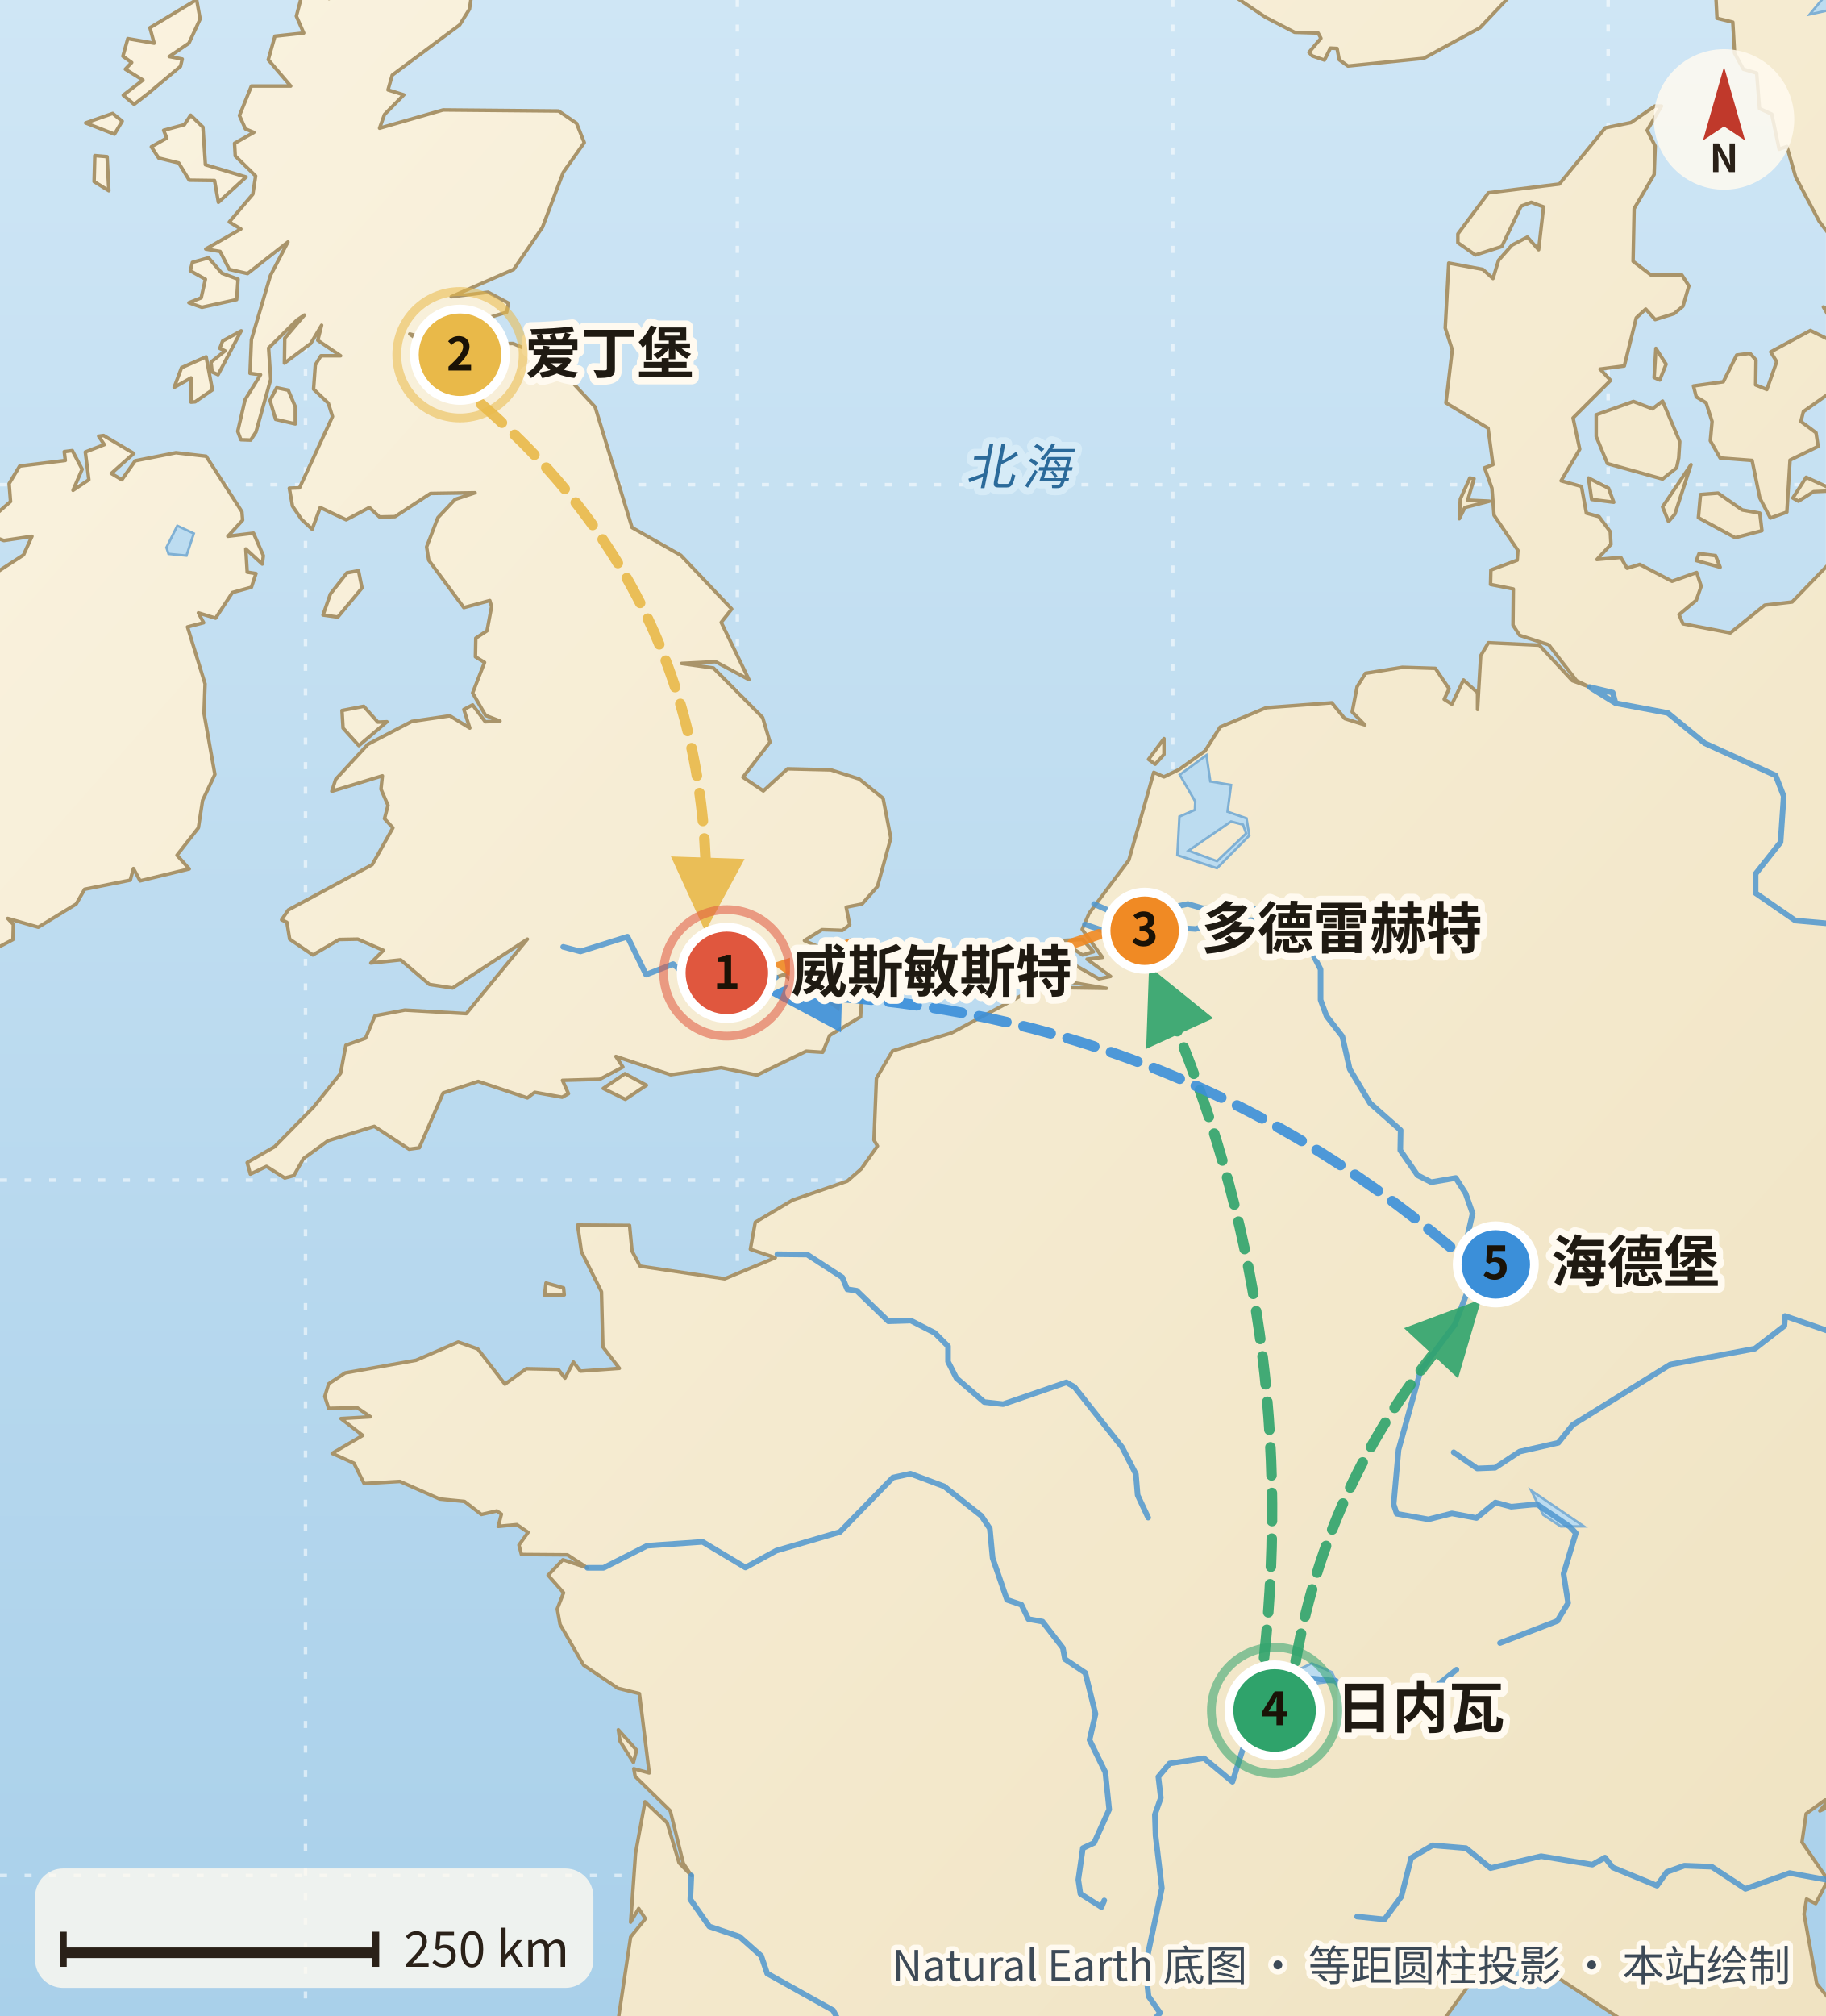
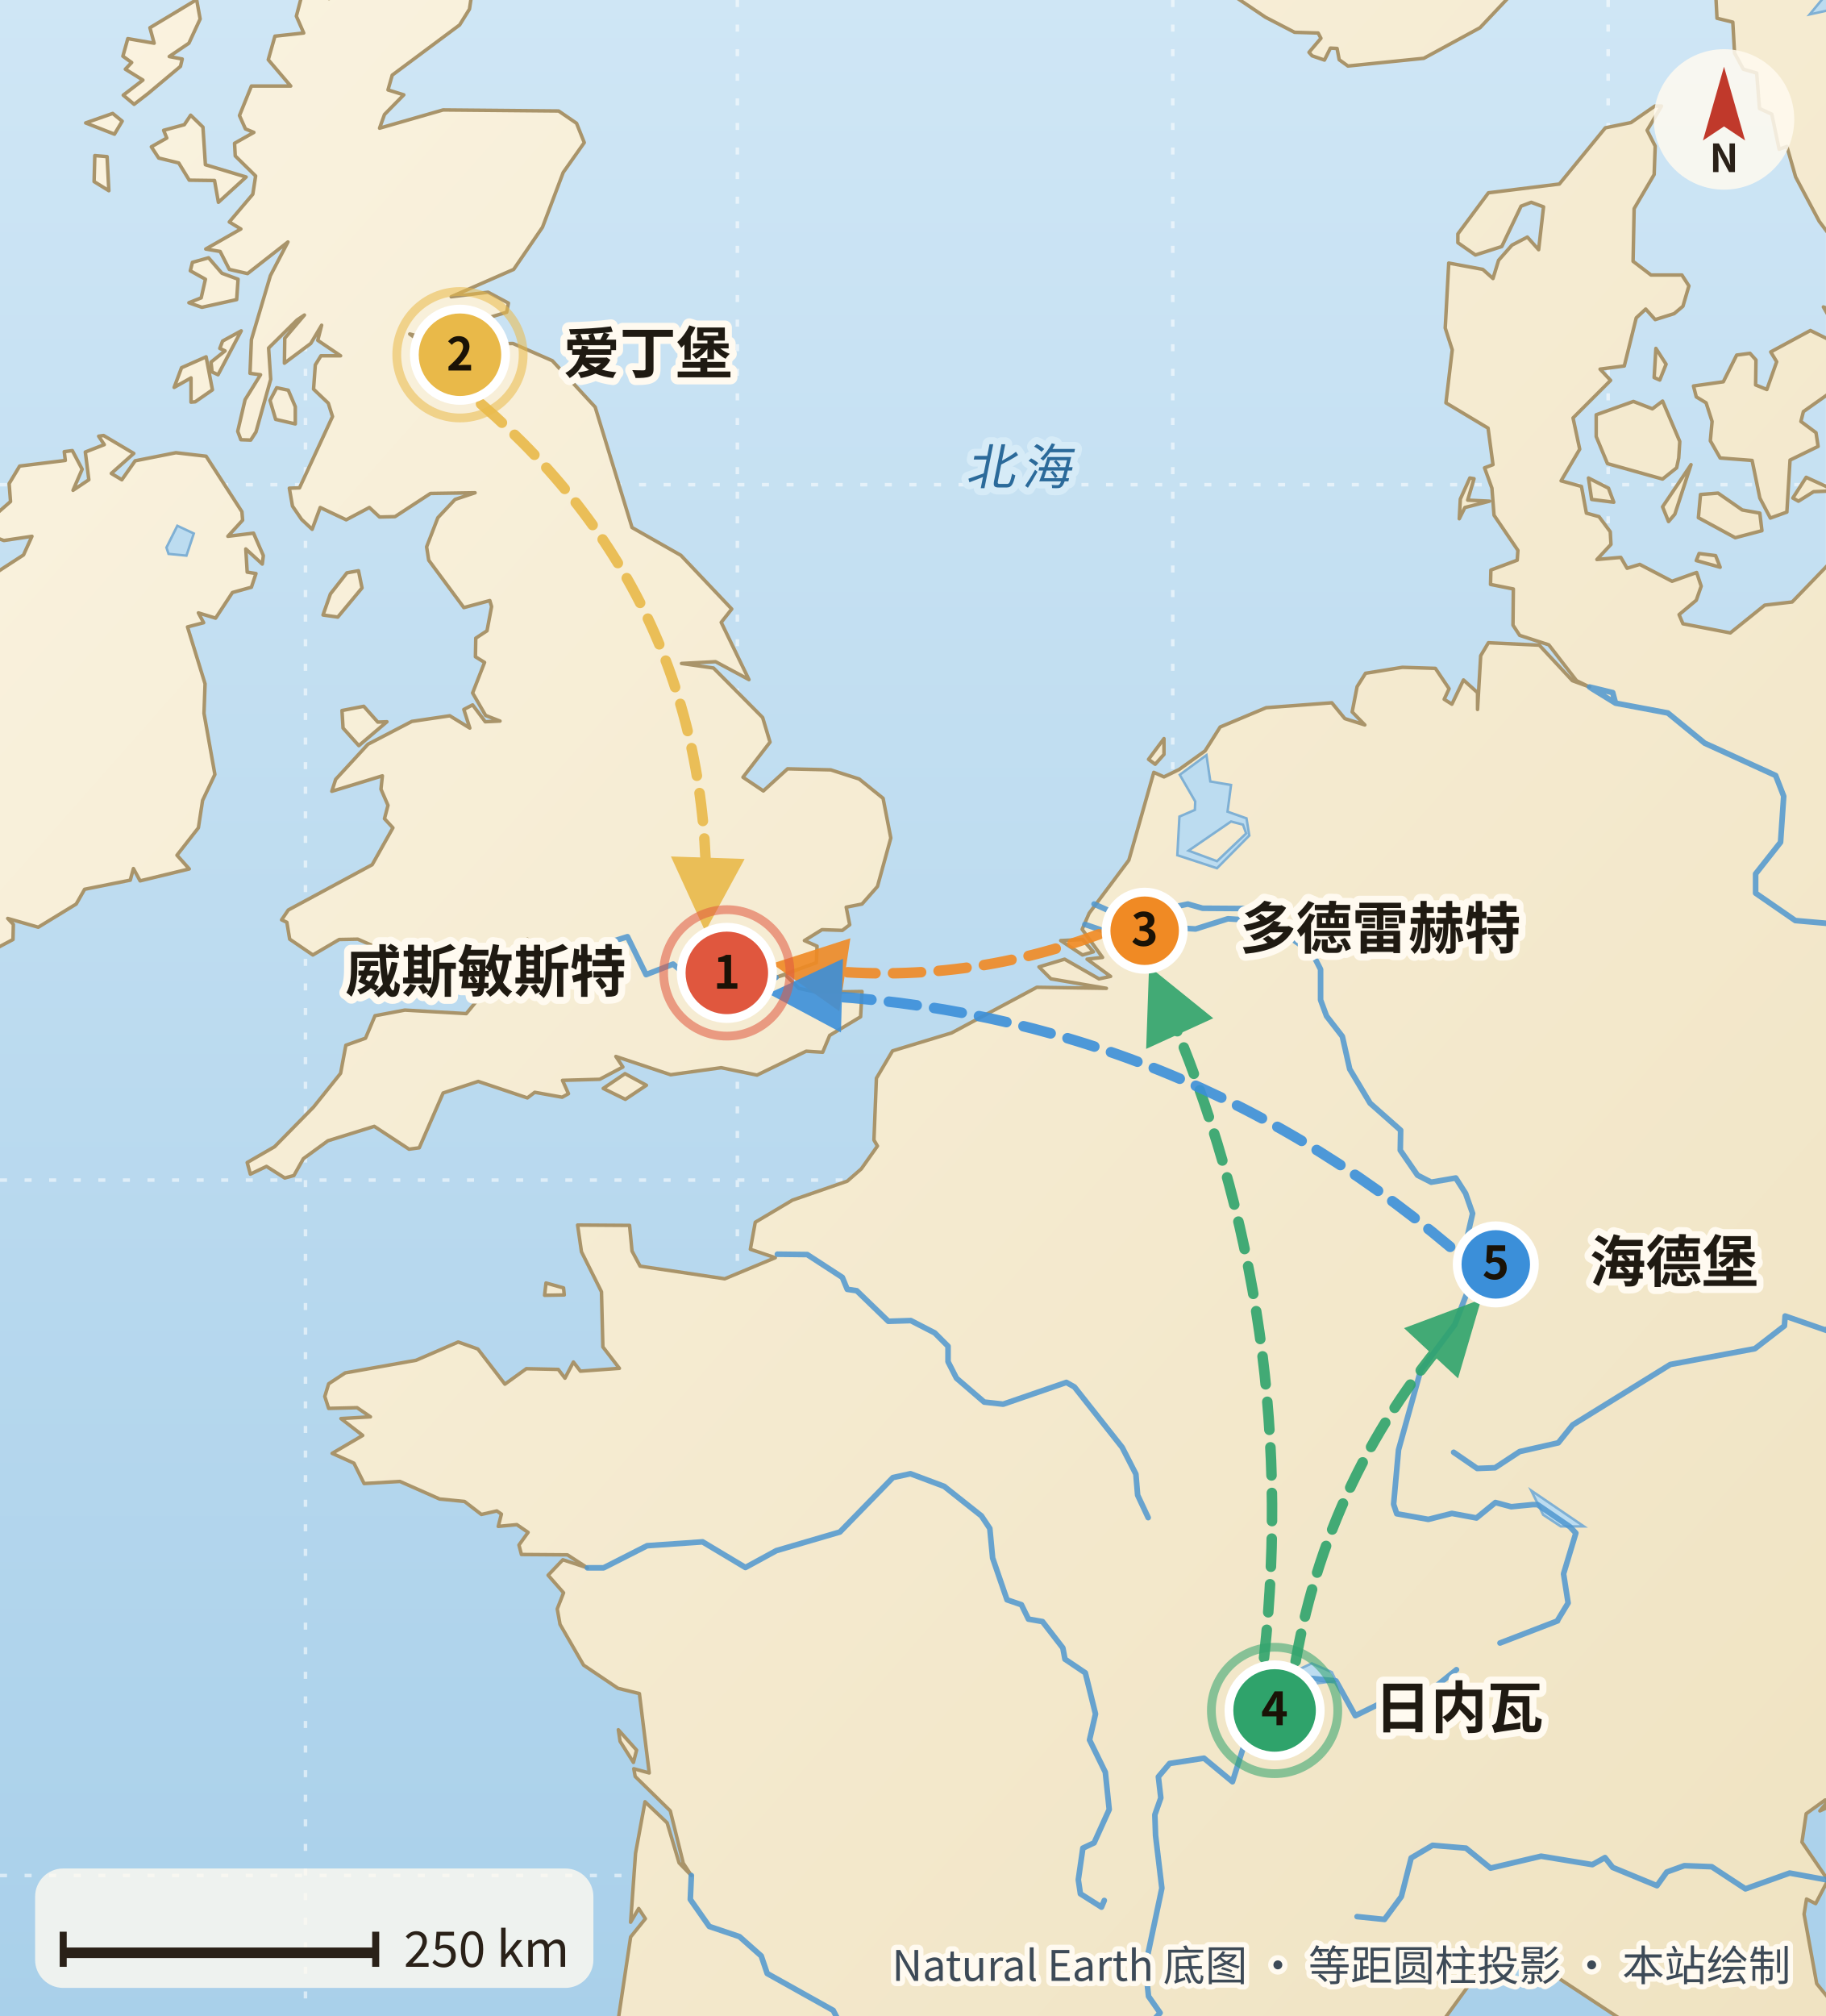
<svg xmlns="http://www.w3.org/2000/svg" viewBox="0 0 520 574" width="520" height="574" font-family="'Noto Sans CJK SC','PingFang SC','Microsoft YaHei','Source Han Sans SC',sans-serif">
  <defs>
    <linearGradient id="sea" x1="0" y1="0" x2="0" y2="1">
      <stop offset="0" stop-color="#cfe6f5" />
      <stop offset="1" stop-color="#a9d0ea" />
    </linearGradient>
    <linearGradient id="ld" x1="0" y1="0" x2="1" y2="1">
      <stop offset="0" stop-color="#fbf4e2" />
      <stop offset="1" stop-color="#efe2c0" />
    </linearGradient>
    <marker id="a2fa36b" viewBox="0 0 10 10" refX="8" refY="5" markerWidth="7" markerHeight="7" orient="auto-start-reverse">
      <path d="M0,0L10,5L0,10z" fill="#2fa36b" />
    </marker>
    <marker id="a3b8fd9" viewBox="0 0 10 10" refX="8" refY="5" markerWidth="7" markerHeight="7" orient="auto-start-reverse">
      <path d="M0,0L10,5L0,10z" fill="#3b8fd9" />
    </marker>
    <marker id="ae9b949" viewBox="0 0 10 10" refX="8" refY="5" markerWidth="7" markerHeight="7" orient="auto-start-reverse">
      <path d="M0,0L10,5L0,10z" fill="#e9b949" />
    </marker>
    <marker id="af08a24" viewBox="0 0 10 10" refX="8" refY="5" markerWidth="7" markerHeight="7" orient="auto-start-reverse">
      <path d="M0,0L10,5L0,10z" fill="#f08a24" />
    </marker>
  </defs>
  <rect width="520" height="574" fill="url(#sea)" />
  <path d="M87,0V574M210,0V574M334,0V574M458,0V574M0,534H520M0,336H520M0,138H520" stroke="#ffffff" stroke-opacity=".55" stroke-width="1" stroke-dasharray="2 5" fill="none" />
  <path d="M521.8,111.4 513.6,117.2 512.9,120.0 517.2,123.2 517.8,127.1 509.8,131.0 508.9,145.8 504.2,147.5 501.2,141.8 499.0,131.1 489.9,130.4 487.1,125.5 487.6,120.0 485.9,114.7 483.1,113.0 482.3,109.9 490.8,108.7 494.6,101.1 498.4,100.6 500.1,102.5 500.0,109.6 503.2,110.9 506.0,103.0 504.3,100.2 515.6,94.1 522.7,97.6 520.6,102.1 521.8,111.4ZM473.5,114.2 478.4,125.7 478.1,130.4 477.5,133.2 473.5,136.4 457.8,132.0 454.6,124.3 454.6,118.1 465.2,114.3 470.6,116.4 473.5,114.2ZM133.7,2.6 130.9,7.1 111.7,21.4 110.5,25.6 115.0,27.0 109.5,32.6 108.1,36.5 126.2,31.3 159.1,31.6 164.2,35.1 166.4,40.6 160.4,49.1 154.5,64.7 146.3,76.7 128.5,84.5 139.0,83.2 144.8,86.3 144.3,88.9 136.7,91.2 127.2,97.8 116.7,95.1 121.1,98.3 135.0,100.8 140.2,97.9 146.1,97.8 157.3,102.7 169.5,115.9 180.0,150.2 193.9,158.1 208.4,173.4 205.4,177.2 213.3,193.5 203.8,188.4 194.1,188.9 203.2,190.2 217.2,204.3 219.3,211.3 211.6,221.3 217.4,225.2 224.3,218.9 236.6,219.2 244.7,221.8 251.5,227.3 253.7,238.6 249.9,252.4 245.5,257.4 241.0,258.3 242.0,263.3 239.9,264.9 234.1,264.7 229.1,267.8 232.7,269.4 232.5,274.1 221.0,278.3 223.6,277.5 227.5,281.4 232.5,282.5 245.5,282.3 245.1,289.5 236.3,294.8 234.3,299.6 229.6,299.3 215.6,306.1 205.4,304.0 191.0,306.0 175.4,300.8 177.4,303.8 170.8,307.3 160.2,307.6 161.9,311.4 160.1,312.4 152.3,311.0 150.2,312.6 136.2,307.9 126.2,311.2 119.4,326.8 116.5,327.2 106.6,320.7 93.4,324.8 86.4,329.9 83.7,334.7 81.1,335.4 75.9,332.1 71.3,334.3 70.4,331.0 78.2,326.5 89.3,315.2 97.0,305.6 98.5,297.6 104.1,295.6 106.8,289.2 115.3,287.6 132.8,288.6 150.2,267.4 128.9,281.3 122.3,280.3 114.1,273.3 105.6,274.2 109.2,270.6 101.9,267.4 96.6,267.5 89.1,271.9 82.5,267.4 81.7,262.6 80.2,261.9 82.1,259.1 106.0,246.2 111.9,235.7 109.5,233.1 110.5,229.3 108.5,224.7 108.9,220.9 94.5,225.3 95.6,221.9 104.8,211.9 117.3,205.4 128.1,203.8 133.8,207.3 132.1,202.0 134.6,200.7 138.2,205.5 142.4,205.3 138.3,203.7 134.6,197.3 138.0,188.6 135.4,187.0 135.5,181.7 138.7,179.6 140.0,172.7 139.5,171.0 132.1,173.0 122.1,159.5 121.5,155.7 124.7,147.4 129.6,142.2 135.3,140.3 122.6,140.5 112.5,147.1 108.1,147.2 105.2,144.5 98.6,148.0 91.2,144.5 88.9,150.7 85.9,147.9 83.3,144.1 82.4,139.0 85.3,138.9 94.7,118.6 93.5,114.8 89.3,110.8 89.8,103.9 91.4,101.3 97.0,101.3 90.5,96.9 91.6,92.6 88.5,97.8 81.0,103.4 81.1,96.3 86.7,89.7 84.6,91.1 76.5,99.1 77.1,108.0 72.9,123.0 71.4,125.3 68.6,125.2 67.7,122.8 69.8,113.8 74.2,106.7 71.2,106.3 71.6,96.7 77.0,78.5 82.0,68.9 70.5,77.9 65.3,76.7 62.7,71.6 58.6,70.9 68.6,65.2 65.3,63.2 72.0,55.3 72.8,50.1 67.0,44.4 66.8,40.8 72.3,37.7 69.9,36.7 68.2,32.9 71.6,24.5 82.8,24.5 76.4,17.0 78.3,10.3 86.5,9.4 84.4,4.6 86.3,-2.6 91.4,-2.9 93.7,-0.4 99.2,-2.7 100.7,-0.5 134.9,-5.3 133.7,2.6ZM34.7,136.6 38.5,131.2 50.1,128.9 58.7,129.9 68.9,145.7 69.1,148.1 64.9,152.7 72.2,151.8 75.0,158.2 74.7,160.6 70.0,156.3 70.4,162.9 72.9,163.3 71.6,167.2 66.2,168.7 61.4,176.0 56.5,174.5 58.0,177.3 53.4,178.5 58.4,194.7 58.1,203.1 61.2,220.5 57.7,227.9 56.5,235.7 50.4,243.5 53.9,247.4 39.9,250.8 38.0,247.3 37.1,250.6 24.1,253.2 21.7,257.4 10.9,264.0 2.2,261.5 3.8,263.2 3.7,267.5 -7.8,273.6 -19.7,277.0 -24.8,275.9 -24.8,234.8 -7.0,230.3 -12.1,227.3 -16.7,232.0 -24.8,231.9 -24.8,225.7 -22.1,221.7 -23.8,219.7 -19.8,213.7 -10.7,209.4 -24.8,208.2 -24.8,165.9 -20.2,166.2 -16.0,169.7 -12.4,166.6 -1.1,168.5 -3.0,164.3 6.7,158.0 9.1,152.7 1.1,153.9 -6.5,151.1 3.0,142.8 2.6,137.7 5.6,132.7 18.6,131.1 18.3,128.6 20.6,128.3 23.4,133.6 20.8,139.6 25.3,136.6 24.3,128.7 29.7,126.6 28.1,124.2 29.5,124.0 38.1,129.1 31.7,134.8 34.7,136.6ZM160.7,368.7 155.1,368.8 155.5,365.3 160.5,366.7 160.7,368.7ZM96.2,175.7 92.0,175.1 94.1,169.1 98.8,163.1 102.1,162.5 103.1,167.4 96.2,175.7ZM84.1,120.7 78.5,119.4 76.9,114.0 78.8,110.4 82.1,111.1 84.1,115.8 84.1,120.7ZM57.5,87.5 53.8,86.2 57.3,84.8 58.5,79.5 54.2,77.1 54.8,74.7 59.4,73.4 63.2,77.8 67.8,79.5 67.4,85.3 57.5,87.5ZM58.7,101.6 60.5,111.0 55.6,114.4 54.4,114.5 54.4,107.6 49.6,110.3 51.7,104.7 58.7,101.6ZM62.1,106.7 60.4,105.9 60.1,103.1 64.1,99.9 62.6,99.2 63.4,97.1 68.7,94.2 62.1,106.7ZM132.3,-11.9 127.1,-13.4 126.4,-16.2 129.5,-16.0 132.3,-11.9ZM107.6,205.6 110.2,205.5 102.2,212.3 97.7,207.3 97.4,202.3 103.6,201.1 107.6,205.6ZM134.4,-20.0 140.7,-19.1 142.1,-18.0 140.5,-15.6 132.1,-16.6 127.4,-20.5 128.5,-25.0 130.0,-25.5 135.7,-22.8 134.4,-20.0ZM140.8,-26.2 139.6,-29.5 134.9,-32.6 136.8,-33.5 143.1,-28.5 140.8,-26.2ZM53.8,12.3 48.2,16.1 51.9,16.8 51.4,18.9 42.2,26.6 38.2,29.7 35.1,27.1 40.7,22.8 35.7,19.7 37.5,17.8 35.0,16.0 36.4,11.0 43.9,12.3 42.7,7.9 56.0,-0.1 57.0,5.4 53.8,12.3ZM57.8,36.2 58.5,46.9 70.1,50.4 62.2,57.6 61.1,51.4 53.9,51.3 50.9,46.4 45.2,45.0 43.1,41.8 47.5,39.3 46.6,37.1 52.5,35.5 54.3,32.8 57.8,36.2ZM34.8,34.5 32.6,38.2 24.4,35.0 32.1,32.3 34.8,34.5ZM31.0,54.3 26.8,51.7 27.0,44.3 30.5,44.6 31.0,54.3ZM544.3,164.7 541.4,168.3 536.4,163.6 536.8,156.5 540.7,150.4 542.8,150.4 544.8,153.8 544.3,164.7ZM521.2,139.8 516.5,140.0 512.2,142.7 510.6,141.8 514.4,135.9 520.3,138.6 521.2,139.8ZM496.2,145.2 501.2,146.1 501.8,151.1 494.2,153.1 483.7,147.4 484.3,140.8 489.3,140.4 496.2,145.2ZM459.6,143.0 453.3,142.2 452.4,136.1 458.1,139.0 459.6,143.0ZM475.2,148.5 473.5,144.3 481.6,132.3 477.0,146.4 475.2,148.5ZM472.7,108.2 471.1,107.5 471.6,99.2 474.5,103.7 472.7,108.2ZM489.9,161.5 483.1,159.6 483.9,157.6 488.6,158.2 489.9,161.5ZM415.6,147.7 415.9,142.1 418.6,136.1 419.8,136.3 418.0,142.4 424.2,142.7 417.2,144.5 415.6,147.7ZM180.4,501.8 176.6,495.8 176.1,492.5 181.3,498.3 180.4,501.8ZM184.1,309.0 178.1,313.0 171.8,309.9 178.0,305.7 184.1,309.0ZM329.0,217.6 327.1,216.2 331.5,210.3 331.5,214.8 329.0,217.6ZM308.3,267.5 311.4,271.0 308.3,271.9 302.1,267.8 308.3,267.5ZM540.3,124.8 529.6,122.2 531.7,108.9 519.3,87.4 525.1,89.6 527.5,88.5 523.9,81.5 528.9,81.0 530.4,78.5 529.5,74.5 525.4,72.7 518.1,63.0 511.4,50.4 508.9,41.7 506.7,42.5 504.6,32.5 501.1,30.9 500.3,20.8 496.5,19.7 494.0,15.1 493.5,6.3 489.0,5.2 488.0,-14.5 486.5,-19.3 487.7,-22.9 492.5,-21.2 491.9,-23.9 478.8,-27.1 474.1,-35.2 473.8,-39.6 544.8,-39.6 544.8,123.6 540.3,124.8ZM468.0,-39.6 469.1,-37.3 468.8,-30.8 462.5,-20.1 454.2,-18.1 449.1,-24.4 447.1,-24.2 450.6,-20.2 441.0,-14.1 443.1,-12.1 441.3,-9.8 431.6,-2.8 421.5,7.9 405.5,16.6 383.9,18.8 381.4,17.0 380.8,13.8 378.9,13.7 377.2,17.1 373.7,15.9 372.8,14.9 376.2,10.9 375.4,9.4 368.7,9.2 360.4,4.9 351.8,-0.9 347.1,-9.0 348.0,-18.8 349.4,-20.3 361.5,-14.6 368.0,-19.8 361.5,-17.9 356.3,-22.2 358.3,-27.1 357.9,-31.6 366.4,-39.6 468.0,-39.6ZM363.0,-39.2 348.3,-31.3 343.3,-26.4 338.6,-26.2 337.5,-28.7 339.5,-39.6 363.0,-39.2ZM543.9,506.0 537.5,503.6 533.1,508.8 518.3,515.6 520.9,512.5 519.8,512.5 514.4,516.4 513.2,524.5 520.6,535.3 517.1,542.0 514.5,540.7 513.8,545.0 517.4,564.8 524.7,573.8 544.8,588.9 544.8,613.2 470.9,613.2 471.0,605.1 466.0,592.9 462.8,575.7 440.5,561.0 427.5,556.9 422.2,559.9 408.7,578.5 390.3,585.7 376.8,598.4 373.2,605.3 361.9,610.3 354.3,609.3 344.4,604.1 342.2,599.5 336.1,598.7 335.8,595.6 327.2,598.4 315.1,594.2 310.8,589.7 307.3,590.9 291.2,605.5 287.5,613.2 -18.2,613.2 -16.8,606.3 -9.3,600.0 -4.1,600.7 3.6,597.5 6.2,595.8 6.0,590.2 19.9,582.9 24.7,583.9 30.7,589.7 35.6,591.3 65.7,587.7 98.5,596.7 121.2,592.6 135.1,598.5 139.3,595.2 156.1,600.5 170.1,595.9 173.7,590.9 179.6,551.5 183.8,546.3 181.9,543.4 179.6,547.3 181.0,527.7 183.7,513.0 190.0,519.0 193.4,530.4 196.9,534.0 194.6,530.5 190.9,515.6 180.9,505.8 180.5,503.6 184.9,504.8 182.1,482.2 176.0,480.7 166.2,474.1 159.5,462.5 158.7,458.1 160.5,453.5 156.1,448.5 160.3,444.1 167.3,446.4 161.6,442.7 148.5,442.6 147.8,439.9 150.4,436.3 147.2,434.1 141.9,434.6 142.8,431.1 141.5,430.2 137.1,431.2 132.3,427.5 125.2,426.8 113.9,421.8 103.7,422.4 100.8,416.6 94.6,413.8 103.3,408.7 97.1,403.9 105.5,403.4 101.7,400.8 93.6,401.0 92.5,397.6 93.6,394.0 98.3,390.9 118.5,387.3 130.5,382.1 136.1,384.1 143.8,394.1 149.9,389.7 159.0,389.9 160.9,392.4 163.3,387.8 165.3,390.4 176.4,389.6 171.7,383.5 171.3,367.8 165.6,356.4 164.5,348.8 179.3,348.9 180.0,356.2 182.3,360.5 206.4,364.1 220.8,358.1 213.7,355.7 215.1,348.0 225.7,341.7 241.3,336.3 245.3,332.8 249.9,326.3 248.9,324.6 249.6,307.0 254.2,299.2 271.0,294.1 295.3,281.1 315.1,281.4 299.3,278.7 295.9,275.3 303.2,273.1 313.0,278.7 316.3,278.0 309.6,273.1 314.0,272.6 308.2,264.6 310.2,260.0 321.5,244.9 328.6,219.9 331.5,221.2 335.8,219.1 343.2,213.8 347.5,207.0 360.6,201.5 379.3,200.1 383.0,204.6 388.7,206.4 385.1,202.7 386.5,195.5 388.9,191.7 399.4,190.0 408.8,190.3 412.7,196.1 411.3,199.1 413.5,200.5 416.8,193.6 420.8,197.2 420.8,202.0 421.7,186.7 423.9,183.0 438.4,183.7 447.8,193.8 452.7,195.6 449.0,193.8 441.1,183.6 432.8,180.9 430.9,178.0 431.0,167.7 424.5,166.4 424.6,162.3 432.1,159.5 432.3,156.7 425.5,146.7 424.9,139.0 422.8,133.2 425.2,132.3 423.8,121.9 411.8,114.7 413.6,99.6 411.6,93.4 412.6,74.9 422.3,76.7 425.2,79.3 426.8,74.1 430.6,69.8 435.0,67.5 438.2,71.1 439.6,58.9 436.1,57.6 433.2,58.7 427.7,70.2 420.2,72.6 415.2,69.1 415.2,66.6 423.9,54.9 444.1,52.4 457.2,36.4 464.5,34.9 471.3,30.2 473.2,30.2 469.1,37.1 471.4,41.6 471.1,49.7 465.4,59.4 465.1,74.4 470.2,78.3 479.0,78.3 481.0,81.4 479.3,87.2 476.8,89.3 471.4,91.0 468.7,88.0 466.0,90.5 462.6,104.2 455.7,105.1 458.7,108.3 448.0,119.0 449.9,127.9 444.6,136.9 450.4,138.5 451.8,146.1 455.4,147.1 458.6,151.4 458.8,155.0 454.8,159.3 461.6,158.7 463.4,161.8 467.0,160.7 476.2,165.5 483.2,163.0 484.5,166.9 483.1,170.9 478.2,175.0 479.3,177.6 492.8,180.2 502.6,172.3 510.4,171.4 521.9,159.5 533.1,161.8 536.0,166.8 544.8,172.4 543.9,506.0Z" fill="url(#ld)" stroke="#a9946a" stroke-width="1" stroke-linejoin="round" fill-rule="evenodd" />
  <path d="M544.8,-6.3 538.3,-0.6 536.0,-0.8 536.1,-3.8 533.4,-4.1 523.1,4.7 521.3,4.8 521.8,2.7 515.4,4.1 522.6,-4.6 518.2,-11.9 519.2,-17.2 521.9,-12.9 525.2,-21.2 527.9,-23.0 538.2,-16.0 534.9,-29.9 536.2,-33.7 538.5,-32.1 539.3,-33.9 544.8,-34.6 544.8,-6.3ZM355.8,237.9 346.6,247.2 335.3,243.5 335.9,232.5 340.3,230.6 340.4,228.2 336.0,220.6 343.6,215.0 344.7,222.5 350.6,223.5 349.6,231.1 355.0,233.0 355.8,237.9ZM354.9,237.3 354.0,234.8 350.6,233.9 338.5,242.2 346.6,245.2 354.9,237.3ZM380.5,478.6 367.4,480.2 362.3,486.4 363.0,482.5 367.6,476.4 373.6,473.6 379.3,476.1 380.5,478.6ZM50.5,149.7 55.2,151.9 53.1,158.2 48.0,157.7 47.4,155.9 50.5,149.7ZM451.1,434.6 444.5,434.6 439.5,431.3 436.1,424.4 451.1,434.6Z" fill="#bcdcf0" stroke="#7fb0d4" stroke-width=".7" />
  <path d="M436.5,428.4 430.4,429.0M437.9,428.4 447.1,434.7M362.3,486.4 364.9,481.3 369.7,477.5 380.5,478.6M414.0,413.5 420.7,418.1 425.8,417.9 432.8,413.3 443.8,410.8 447.9,405.7 475.7,388.5 499.8,384.0 508.2,377.5 508.4,374.7 520.2,378.8M544.8,392.5 537.3,390.2 530.1,382.3 520.2,378.5M106.8,612.7 108.9,613.2M544.8,290.6 536.9,278.0M537.1,278.0 530.8,272.1 526.0,263.4 511.3,262.1 500.0,254.3 500.0,248.8 507.1,239.8 508.0,226.7 505.7,220.8 485.5,211.6 475.0,203.0 460.1,200.2M460.1,200.2 453.6,196.2 452.7,195.6 459.3,197.2 460.1,200.2M342.5,258.6 338.3,257.4 320.1,261.2 311.6,257.4M360.0,262.2 357.1,258.7 342.5,258.6M386.5,545.7 394.3,546.5 399.1,540.0 401.9,529.0 408.0,525.4 417.5,526.2 424.5,531.9 438.9,528.5 453.5,530.9 457.1,528.9 459.3,531.7 471.9,536.9 474.7,533.0 479.7,531.2 487.5,531.5 497.1,537.8 509.7,533.3 520.6,535.3M427.2,467.8 443.6,461.5M443.5,461.5 446.6,456.4 445.3,448.1 448.8,436.5 447.1,434.7M436.5,428.4 437.9,428.4M430.4,429.0 425.9,427.8 420.5,432.2 413.5,430.9 406.8,432.6 397.8,431.0 396.9,428.3 398.3,412.8 404.6,390.2 414.3,377.2M414.3,377.2 420.9,360.1 418.0,351.6 419.4,345.5 417.4,339.8 414.6,335.4 407.6,336.6 403.7,334.6 398.8,327.5 398.9,321.8 390.2,314.1 384.4,304.4 382.3,295.1 377.8,289.3 376.1,284.7 376.1,276.0 373.8,271.5 361.0,262.3 349.7,261.6 340.5,264.5 333.9,264.1M324.8,585.1 320.4,587.5 318.7,592.3 319.7,595.5M362.3,486.4 356.6,489.7 351.0,507.3 342.9,500.6 333.1,502.1 329.9,505.9 330.6,511.9 328.9,516.7 329.1,522.6 330.9,537.6 326.2,559.8 327.1,568.4 330.4,573.1 326.6,577.3 324.9,584.9 329.0,597.3M414.8,475.4 407.5,481.3 400.0,481.6 386.0,488.5 380.5,478.6M327.0,432.1 324.0,425.7 323.5,419.7 319.6,412.1 306.0,394.9 303.7,393.6 285.7,399.8 280.3,399.2 272.4,392.4 270.0,387.7 270.0,383.3 266.2,379.5 259.4,376.0 253.0,376.2 244.0,367.5 241.3,367.1 239.9,363.7 229.9,357.2 221.4,357.1M160.4,269.6 165.3,270.9 178.7,266.7 184.0,277.5 191.7,274.5 199.7,281.2 209.3,276.9 221.0,278.3M333.9,264.1 323.9,268.3 309.0,263.2M246.5,596.8 244.2,585.9 237.3,572.4 218.5,561.9 216.8,556.9 210.6,551.4 202.0,548.5 196.6,540.8 196.9,534.0M286.8,455.5 282.7,443.6 281.9,435.2 279.5,431.6 268.9,423.2 259.3,419.6 254.3,420.7 239.2,436.2 221.1,441.5 212.3,446.3 200.1,439.0 184.3,440.1 171.9,446.4 167.3,446.4M286.8,455.5 290.9,456.9 292.9,461.0 296.9,461.7 302.7,469.2 303.3,472.4 309.1,476.3 312.0,488.0 310.3,495.4 314.8,504.6 315.9,515.2 311.6,524.7 308.4,526.2 307.1,535.2 307.7,539.2 313.7,543.0 314.5,541.1" fill="none" stroke="#4f97cf" stroke-width="1.6" stroke-linejoin="round" stroke-linecap="round" opacity=".85" />
  <path d="M369,473 Q379,416 419,373" fill="none" stroke="#2fa36b" stroke-width="3" stroke-dasharray="8 5" stroke-linecap="round" marker-end="url(#a2fa36b)" opacity=".9" />
  <path d="M360,472 Q371,371 329,279" fill="none" stroke="#2fa36b" stroke-width="3" stroke-dasharray="8 5" stroke-linecap="round" marker-end="url(#a2fa36b)" opacity=".9" />
  <path d="M313,266 Q270,282 224,275" fill="none" stroke="#f08a24" stroke-width="3" stroke-dasharray="8 5" stroke-linecap="round" marker-end="url(#af08a24)" opacity=".9" />
  <path d="M413,355 Q331,286 223,283" fill="none" stroke="#3b8fd9" stroke-width="3" stroke-dasharray="8 5" stroke-linecap="round" marker-end="url(#a3b8fd9)" opacity=".9" />
  <path d="M137,115 Q204,173 201,261" fill="none" stroke="#e9b949" stroke-width="3" stroke-dasharray="8 5" stroke-linecap="round" marker-end="url(#ae9b949)" opacity=".9" />
-   <text x="225.3" y="282.4" text-anchor="start" font-size="16" font-weight="800" fill="#1f1a12" paint-order="stroke" stroke="#fffaf0" stroke-width="4" stroke-linejoin="round">威斯敏斯特</text>
-   <text x="149.5" y="106.3" text-anchor="start" font-size="16" font-weight="800" fill="#1f1a12" paint-order="stroke" stroke="#fffaf0" stroke-width="4" stroke-linejoin="round">爱丁堡</text>
-   <text x="380.5" y="492.0" text-anchor="start" font-size="16" font-weight="800" fill="#1f1a12" paint-order="stroke" stroke="#fffaf0" stroke-width="4" stroke-linejoin="round">日内瓦</text>
-   <text x="342.1" y="270.1" text-anchor="start" font-size="16" font-weight="600" fill="#1f1a12" paint-order="stroke" stroke="#fffaf0" stroke-width="4" stroke-linejoin="round">多德雷赫特</text>
-   <text x="441.7" y="365.0" text-anchor="start" font-size="16" font-weight="600" fill="#1f1a12" paint-order="stroke" stroke="#fffaf0" stroke-width="4" stroke-linejoin="round">海德堡</text>
+   <text x="178.3" y="282.4" text-anchor="end" font-size="16" font-weight="800" fill="#1f1a12" paint-order="stroke" stroke="#fffaf0" stroke-width="4" stroke-linejoin="round">威斯敏斯特</text>
+   <text x="160.5" y="106.3" text-anchor="start" font-size="16" font-weight="800" fill="#1f1a12" paint-order="stroke" stroke="#fffaf0" stroke-width="4" stroke-linejoin="round">爱丁堡</text>
+   <text x="391.5" y="492.0" text-anchor="start" font-size="16" font-weight="800" fill="#1f1a12" paint-order="stroke" stroke="#fffaf0" stroke-width="4" stroke-linejoin="round">日内瓦</text>
+   <text x="353.1" y="270.1" text-anchor="start" font-size="16" font-weight="600" fill="#1f1a12" paint-order="stroke" stroke="#fffaf0" stroke-width="4" stroke-linejoin="round">多德雷赫特</text>
+   <text x="452.7" y="365.0" text-anchor="start" font-size="16" font-weight="600" fill="#1f1a12" paint-order="stroke" stroke="#fffaf0" stroke-width="4" stroke-linejoin="round">海德堡</text>
  <text x="290" y="138" text-anchor="middle" font-size="14" font-style="italic" fill="#2b6a9a" letter-spacing="2" paint-order="stroke" stroke="#d6ebf7" stroke-width="4" stroke-linejoin="round">北海</text>
  <circle cx="207" cy="277" r="18" fill="none" stroke="#e0573e" stroke-width="2.5" opacity=".55" />
  <circle cx="207" cy="277" r="13" fill="#e0573e" stroke="#ffffff" stroke-width="2.5" />
  <text x="207" y="281.5" text-anchor="middle" font-size="13" font-weight="800" fill="#1a1206">1</text>
  <circle cx="131" cy="101" r="18" fill="none" stroke="#e9b949" stroke-width="2.5" opacity=".55" />
  <circle cx="131" cy="101" r="13" fill="#e9b949" stroke="#ffffff" stroke-width="2.5" />
  <text x="131" y="105.5" text-anchor="middle" font-size="13" font-weight="800" fill="#1a1206">2</text>
  <circle cx="326" cy="265" r="11" fill="#f08a24" stroke="#ffffff" stroke-width="2.5" />
  <text x="326" y="269.3" text-anchor="middle" font-size="13" font-weight="800" fill="#1a1206">3</text>
  <circle cx="363" cy="487" r="18" fill="none" stroke="#2fa36b" stroke-width="2.5" opacity=".55" />
  <circle cx="363" cy="487" r="13" fill="#2fa36b" stroke="#ffffff" stroke-width="2.5" />
  <text x="363" y="491.2" text-anchor="middle" font-size="13" font-weight="800" fill="#1a1206">4</text>
  <circle cx="426" cy="360" r="11" fill="#3b8fd9" stroke="#ffffff" stroke-width="2.5" />
  <text x="426" y="364.2" text-anchor="middle" font-size="13" font-weight="800" fill="#1a1206">5</text>
  <g transform="translate(18,556)">
    <rect x="-8" y="-24" width="159" height="34" rx="8" fill="#fffaf0" opacity=".8" />
    <path d="M0,0H89" stroke="#2a2118" stroke-width="3" />
    <path d="M0,-6V4M89,-6V4" stroke="#2a2118" stroke-width="2" />
    <text x="97" y="4" font-size="14" fill="#2a2118">250 km</text>
  </g>
  <g transform="translate(491,34)">
    <circle r="20" fill="#fffaf0" opacity=".85" />
    <path d="M0,-15L6,6L0,2L-6,6z" fill="#c0392b" />
    <text y="15" text-anchor="middle" font-size="11" font-weight="800" fill="#2a2118">N</text>
  </g>
  <text x="510" y="564" text-anchor="end" font-size="12" fill="#3d4a57" paint-order="stroke" stroke="#fffaf0" stroke-width="3" stroke-linejoin="round">Natural Earth 底图 · 等距圆柱投影 · 本站绘制</text>
</svg>
